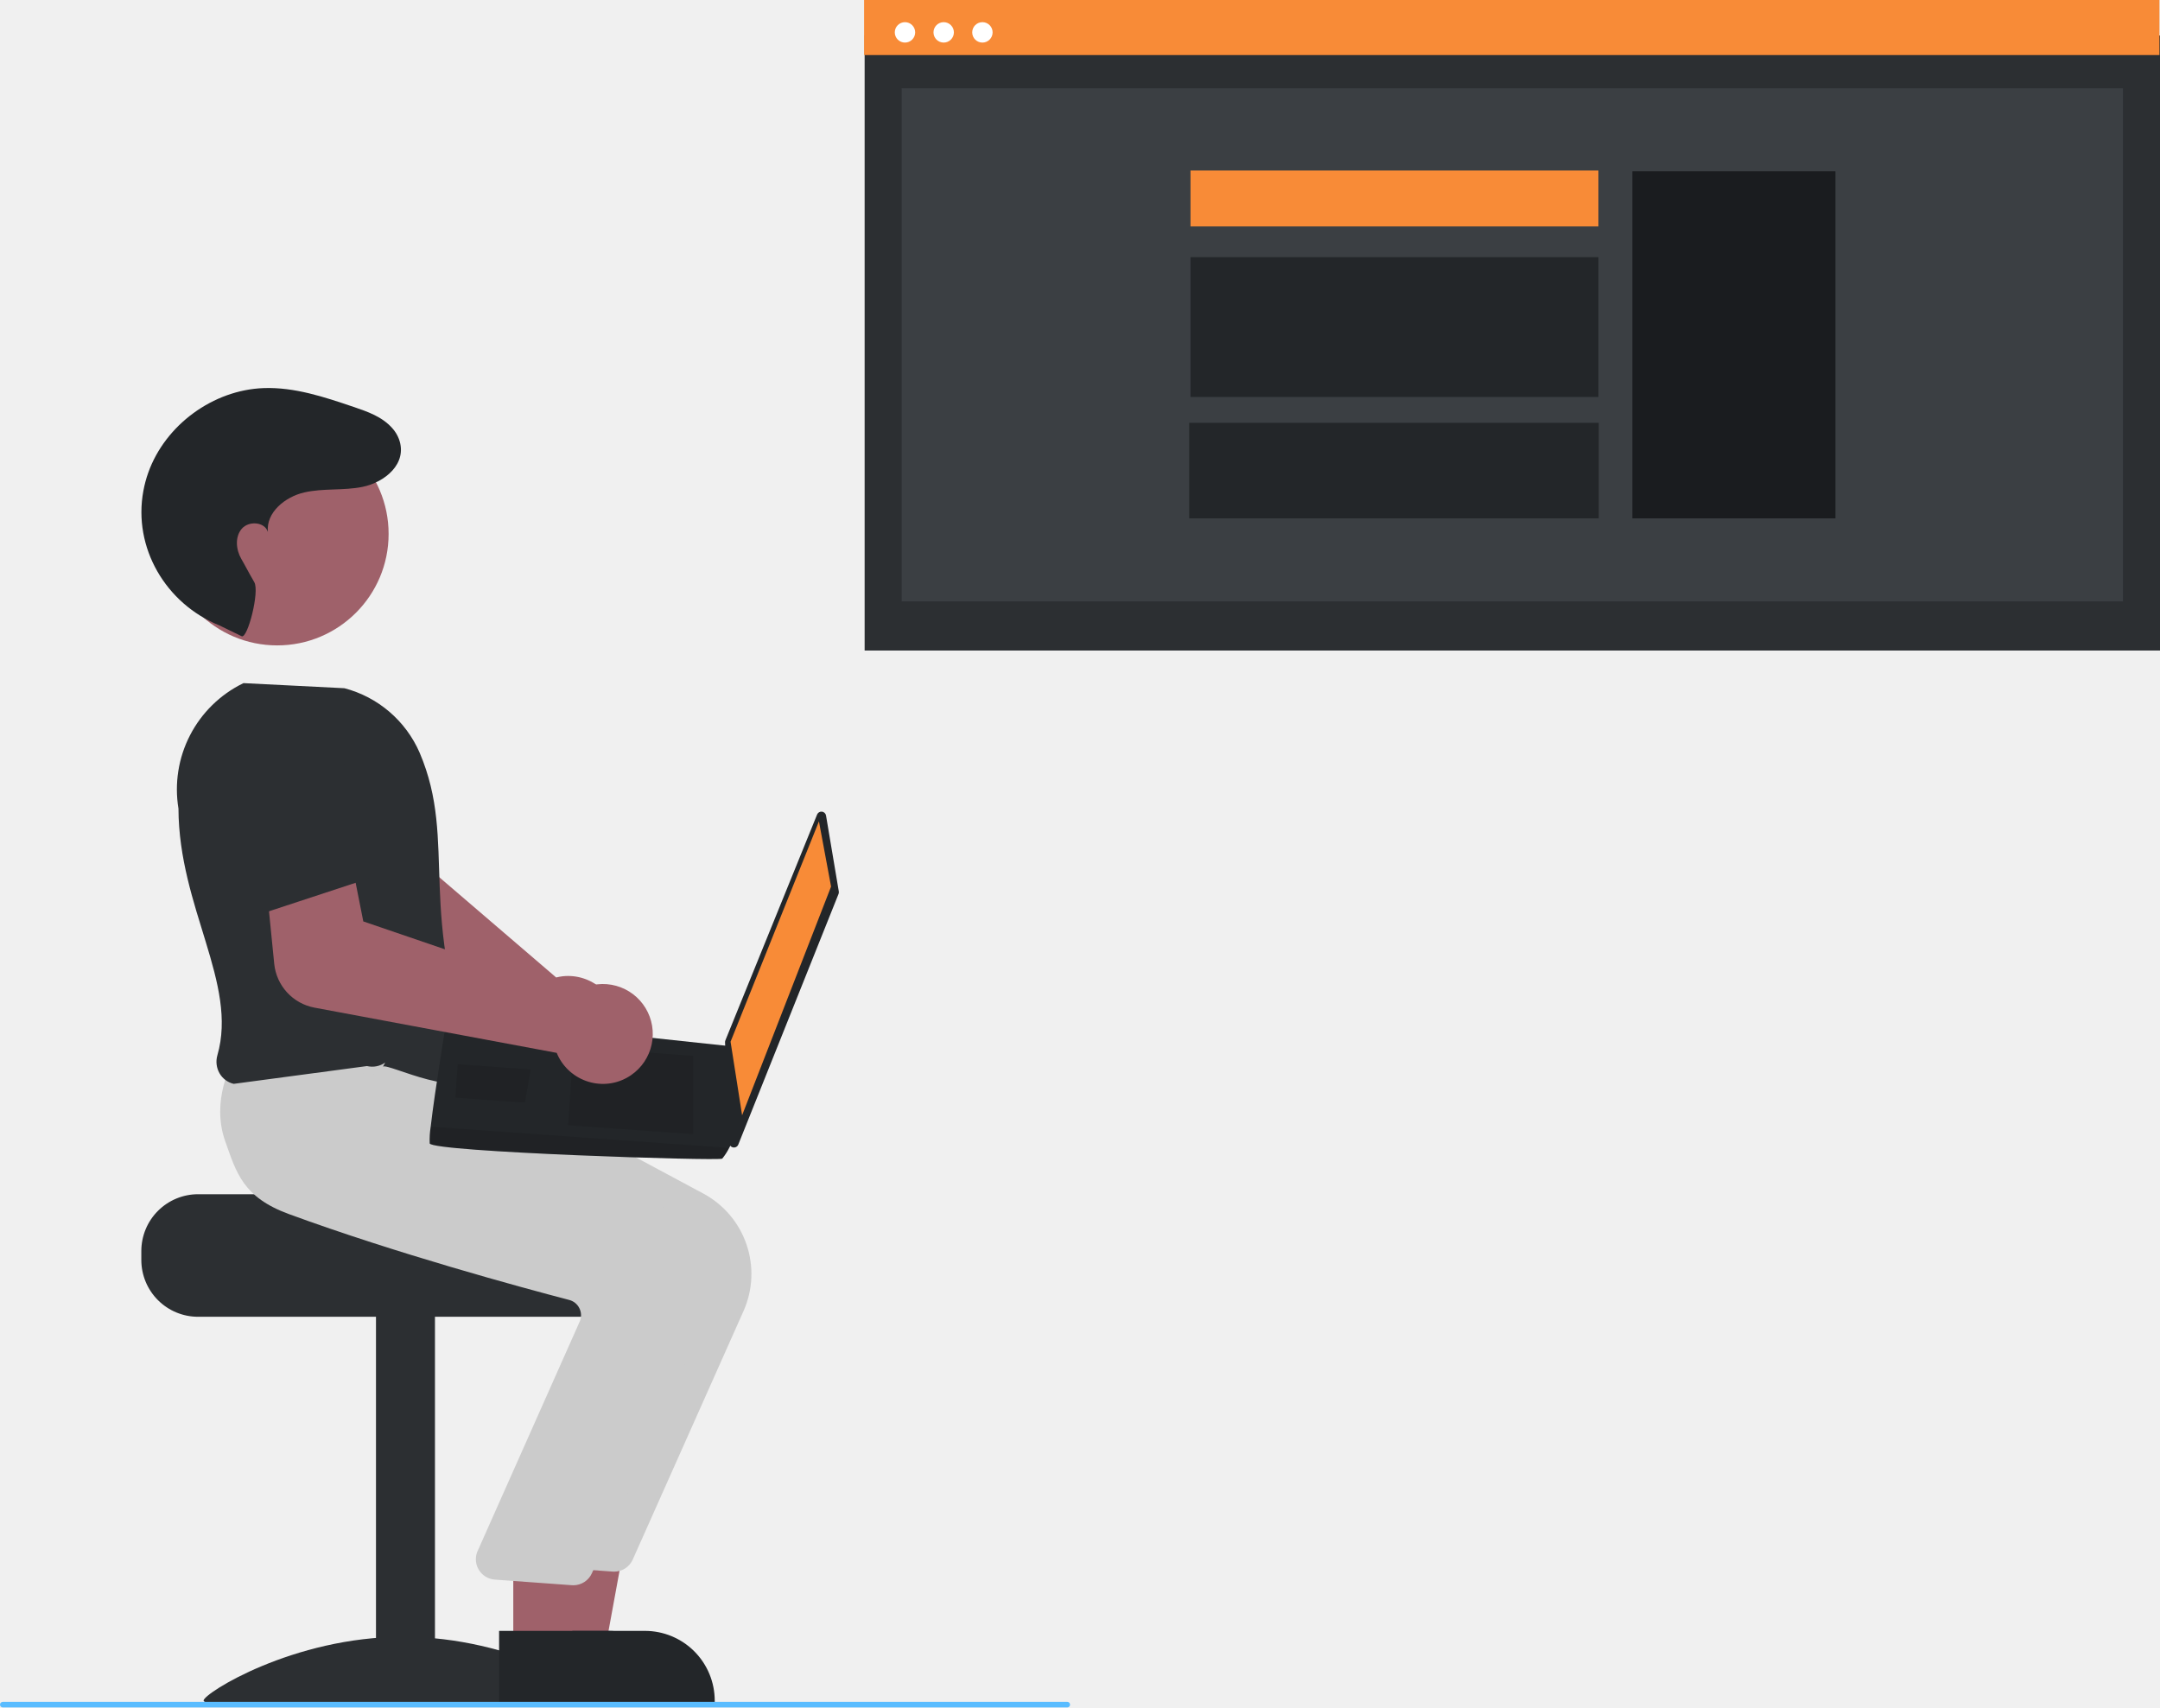
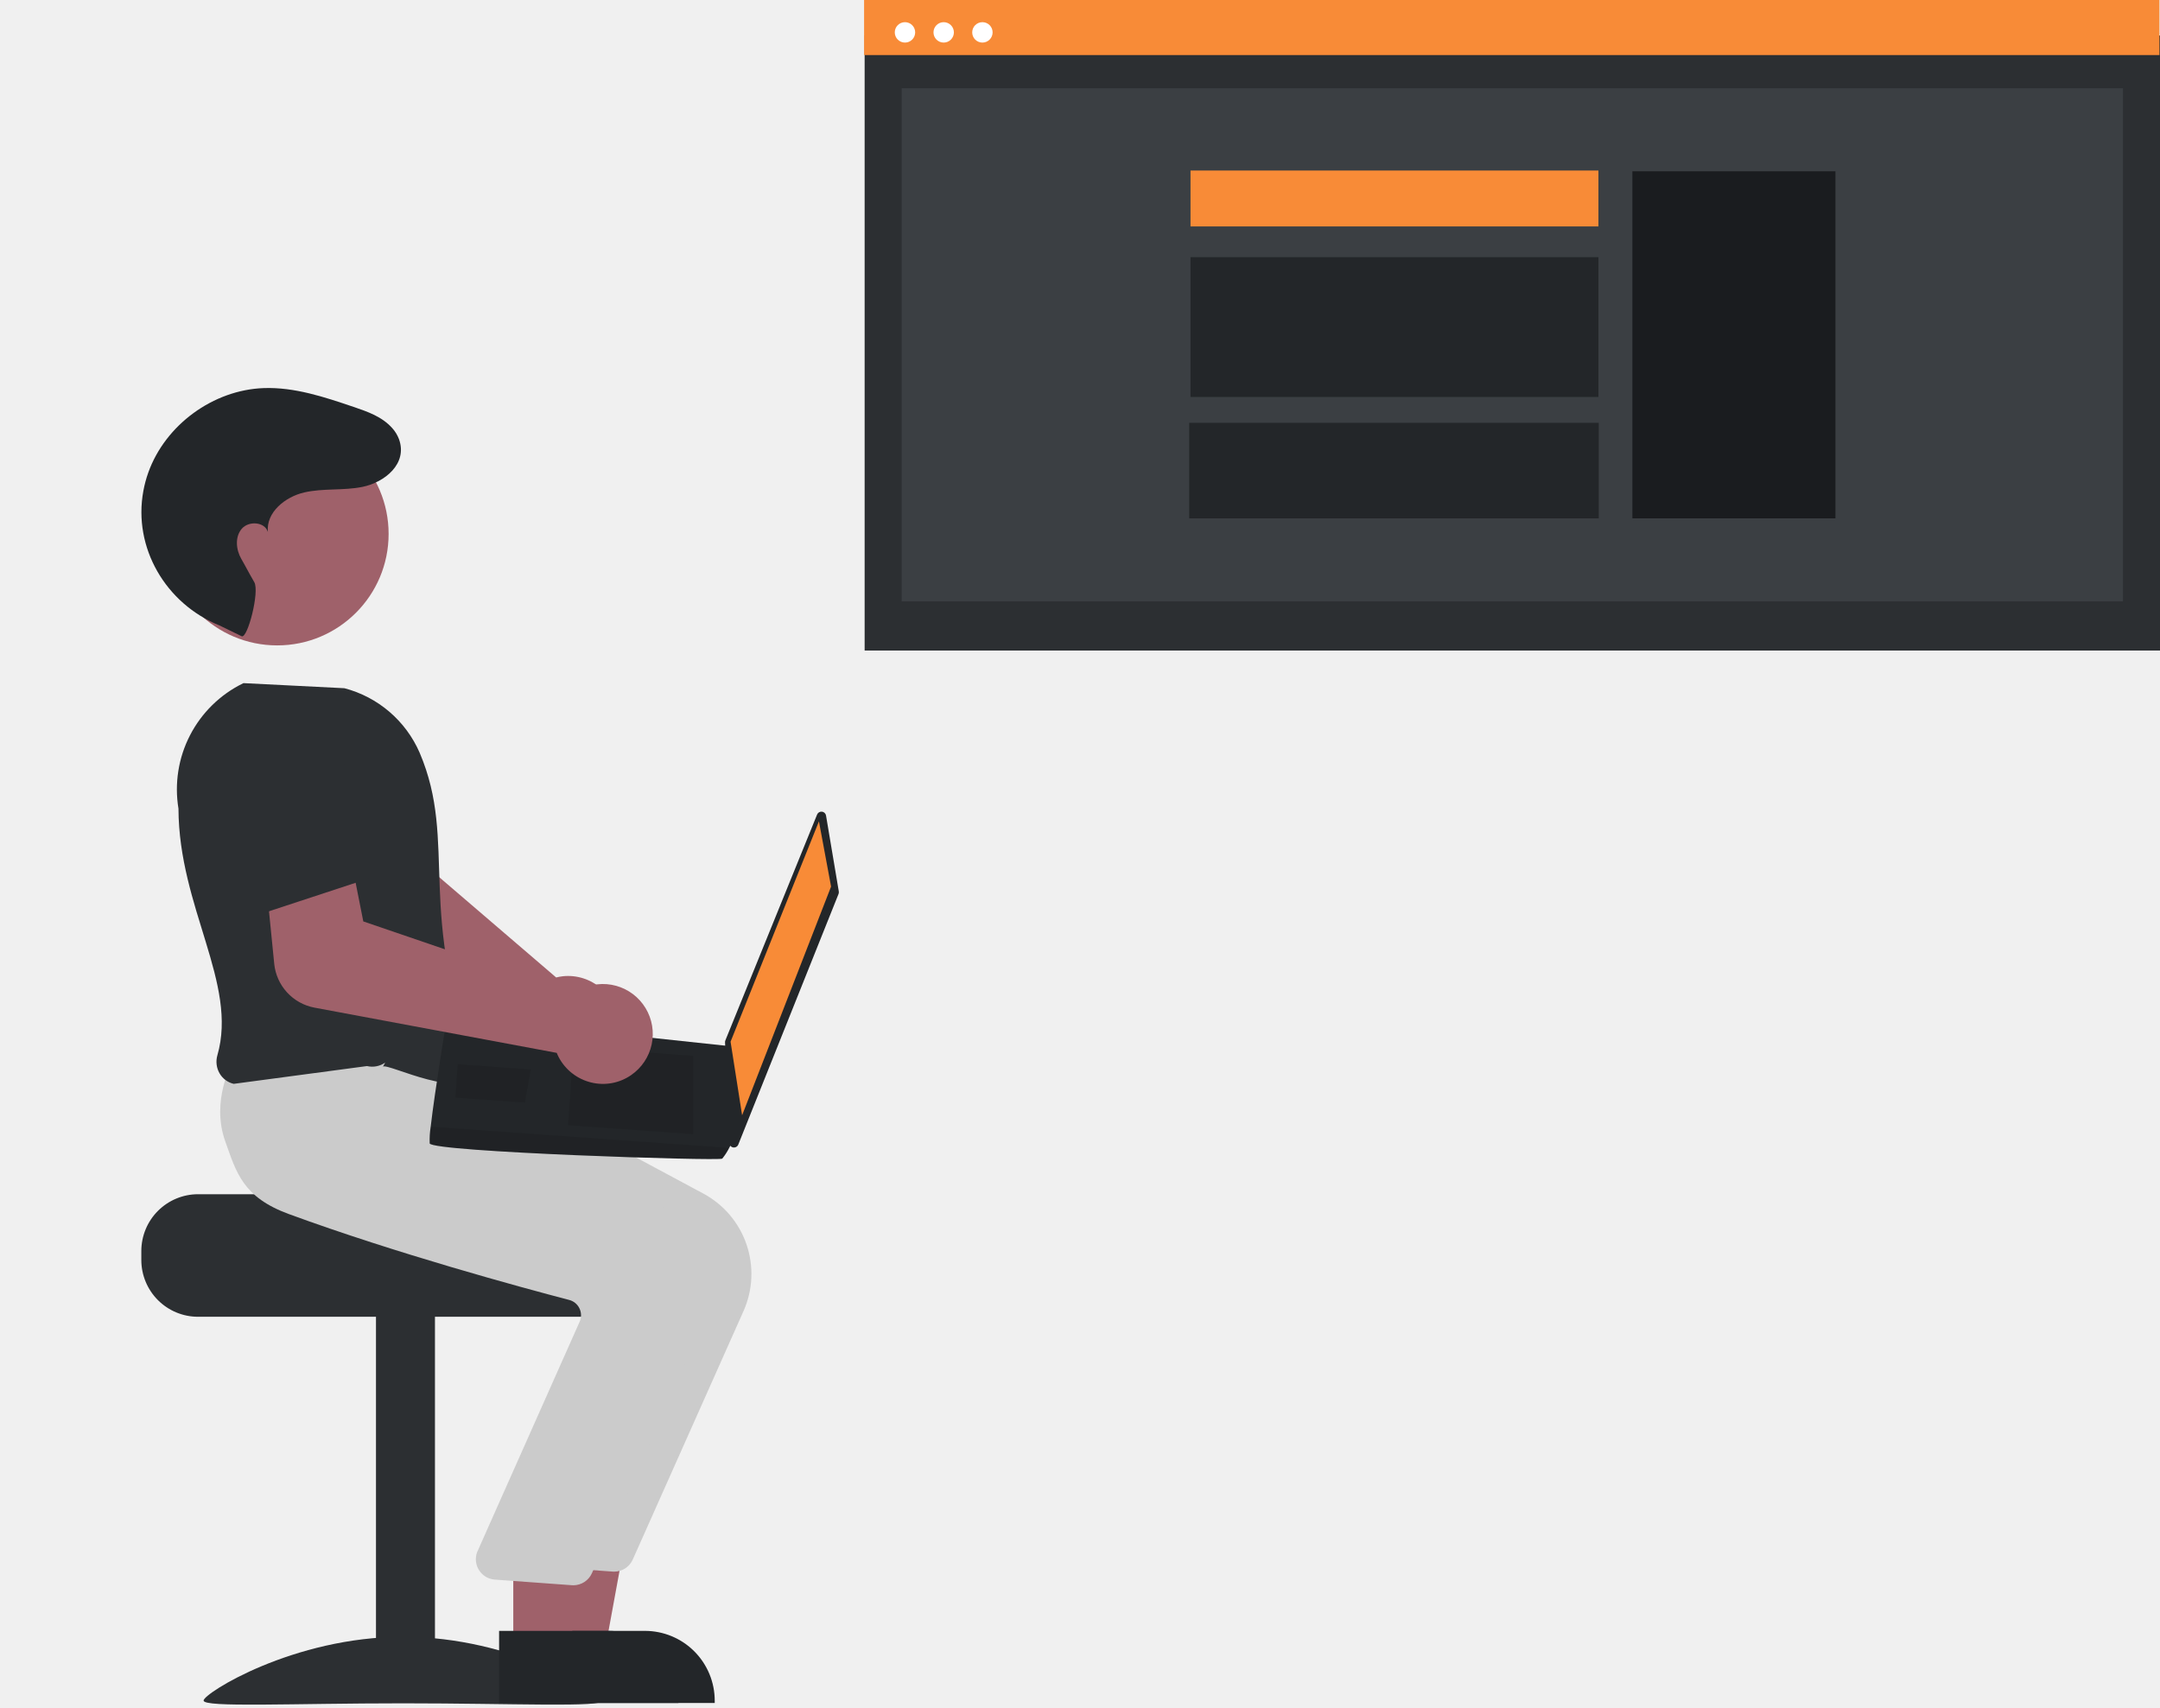
<svg xmlns="http://www.w3.org/2000/svg" width="592" height="468" viewBox="0 0 592 468" fill="none">
  <g clip-path="url(#clip0_16_108)">
    <path d="M592 9.739H236.974V178.308H592V9.739Z" fill="#2C2F32" />
    <path d="M581.848 24.194H247.126V164.837H581.848V24.194Z" fill="#3B3F43" />
    <path d="M591.849 0H236.823V15.092H591.849V0Z" fill="#F88B37" />
    <path d="M248.031 11.672C249.575 11.672 250.827 10.419 250.827 8.874C250.827 7.33 249.575 6.077 248.031 6.077C246.487 6.077 245.236 7.33 245.236 8.874C245.236 10.419 246.487 11.672 248.031 11.672Z" fill="white" />
    <path d="M258.642 11.672C260.186 11.672 261.437 10.419 261.437 8.874C261.437 7.33 260.186 6.077 258.642 6.077C257.098 6.077 255.846 7.33 255.846 8.874C255.846 10.419 257.098 11.672 258.642 11.672Z" fill="white" />
    <path d="M269.253 11.672C270.797 11.672 272.049 10.419 272.049 8.874C272.049 7.33 270.797 6.077 269.253 6.077C267.709 6.077 266.458 7.33 266.458 8.874C266.458 10.419 267.709 11.672 269.253 11.672Z" fill="white" />
    <path d="M503.047 46.952H447.397V142.08H503.047V46.952Z" fill="#1A1C1F" />
    <path d="M438.087 46.739H326.289V62.063H438.087V46.739Z" fill="#F88B37" />
    <path d="M438.087 70.491H326.289V108.802H438.087V70.491Z" fill="#232629" />
    <path d="M438.177 115.894H325.927V142.079H438.177V115.894Z" fill="#232629" />
    <path d="M169.383 281.274C169.393 279.346 168.997 277.437 168.219 275.673C167.441 273.908 166.299 272.328 164.869 271.036C163.438 269.744 161.75 268.769 159.917 268.175C158.083 267.58 156.145 267.381 154.229 267.588C153.623 267.657 153.022 267.768 152.431 267.92L106.132 228.209L108.898 213.287L86.078 205.887L79.198 229.801C78.384 232.671 78.516 235.727 79.576 238.516C80.635 241.304 82.565 243.677 85.079 245.281L142.035 281.327C142.035 281.776 142.059 282.224 142.105 282.67C142.313 284.587 142.924 286.439 143.897 288.104C144.87 289.769 146.183 291.209 147.752 292.33C149.32 293.452 151.107 294.229 152.996 294.611C154.886 294.993 156.834 294.971 158.715 294.547C159.261 294.426 159.8 294.27 160.327 294.081C162.963 293.128 165.244 291.389 166.863 289.1C168.482 286.81 169.361 284.079 169.383 281.274Z" fill="#9F616A" />
    <path d="M54.277 327.329H113.972C113.972 329.046 175.495 330.44 175.495 330.44C176.461 331.167 177.341 332.002 178.118 332.928C180.455 335.717 181.732 339.242 181.725 342.881V345.37C181.723 349.494 180.085 353.449 177.171 356.365C174.256 359.281 170.304 360.92 166.182 360.921H54.277C50.156 360.918 46.204 359.278 43.29 356.362C40.376 353.447 38.738 349.493 38.734 345.37V342.881C38.74 338.758 40.379 334.806 43.293 331.891C46.206 328.975 50.156 327.335 54.277 327.329Z" fill="#2C2F32" />
    <path d="M119.211 360.304H103.047V464.813H119.211V360.304Z" fill="#2C2F32" />
    <path d="M165.217 466.113C165.217 468.07 140.723 466.87 110.507 466.87C80.292 466.87 55.798 468.07 55.798 466.113C55.798 464.156 80.292 448.639 110.507 448.639C140.723 448.639 165.217 464.156 165.217 466.113Z" fill="#2C2F32" />
    <path d="M150.625 451.996L165.868 451.994L173.12 412.434L150.622 412.435L150.625 451.996Z" fill="#9F616A" />
    <path d="M146.737 466.781L195.889 466.779V466.157C195.889 463.643 195.394 461.154 194.433 458.831C193.472 456.509 192.062 454.399 190.286 452.621C188.509 450.843 186.401 449.433 184.079 448.471C181.758 447.509 179.271 447.014 176.758 447.014H176.756L146.736 447.015L146.737 466.781Z" fill="#232629" />
    <path d="M173.424 427.463L203.814 359.274C206.351 353.527 206.632 347.034 204.6 341.089C202.568 335.144 198.372 330.183 192.849 327.194L126.932 291.826L96.853 289.266L69.107 286.742L68.907 287.081C68.651 287.514 62.686 297.824 66.718 309.13C69.777 317.705 77.733 324.403 90.366 329.039C119.852 339.857 153.915 349.103 167.191 352.576C167.778 352.726 168.326 352.999 168.8 353.376C169.274 353.753 169.662 354.227 169.94 354.765C170.219 355.297 170.384 355.881 170.426 356.481C170.468 357.08 170.386 357.682 170.184 358.247L141.951 421.718C141.656 422.523 141.55 423.385 141.641 424.237C141.732 425.09 142.017 425.91 142.474 426.635C142.932 427.36 143.55 427.97 144.28 428.418C145.011 428.866 145.835 429.14 146.688 429.219L167.784 430.756C167.963 430.773 168.141 430.782 168.319 430.782C169.399 430.781 170.456 430.468 171.362 429.879C172.268 429.29 172.985 428.451 173.424 427.463Z" fill="#CBCBCB" />
    <path d="M140.678 451.996L155.92 451.994L163.173 412.434L140.675 412.435L140.678 451.996Z" fill="#9F616A" />
    <path d="M136.79 466.781L185.942 466.779V466.157C185.942 463.643 185.447 461.154 184.486 458.831C183.524 456.509 182.115 454.399 180.339 452.621C178.562 450.843 176.453 449.433 174.132 448.471C171.811 447.509 169.324 447.014 166.811 447.014H166.809L136.789 447.015L136.79 466.781Z" fill="#232629" />
    <path d="M162.234 431.196L192.624 363.006C195.161 357.259 195.441 350.766 193.409 344.821C191.377 338.876 187.182 333.915 181.659 330.927L115.742 295.558L85.663 292.998L63.931 291.112L63.934 290.814C63.678 291.246 57.712 301.557 61.745 312.862C64.803 321.438 66.543 328.136 79.175 332.771C108.662 343.589 142.724 352.836 156 356.308C156.587 356.458 157.135 356.731 157.609 357.108C158.083 357.486 158.472 357.959 158.75 358.498C159.028 359.03 159.194 359.614 159.236 360.213C159.278 360.812 159.196 361.414 158.994 361.98L130.761 425.45C130.466 426.255 130.36 427.117 130.45 427.97C130.541 428.822 130.826 429.642 131.284 430.367C131.742 431.092 132.359 431.702 133.09 432.15C133.82 432.598 134.644 432.872 135.497 432.951L156.593 434.488C156.772 434.505 156.951 434.514 157.128 434.514C158.209 434.514 159.266 434.2 160.172 433.611C161.078 433.022 161.794 432.183 162.234 431.196Z" fill="#CBCBCB" />
    <path d="M104.963 292.356C106.42 291.325 127.344 302.309 131.074 293.6C113.666 250.055 125.662 231.251 114.999 206.28C113.121 201.973 110.292 198.148 106.724 195.092C103.156 192.036 98.943 189.83 94.4 188.638L66.735 187.241L66.592 187.31C60.349 190.369 55.258 195.361 52.073 201.543C48.888 207.726 47.78 214.771 48.911 221.634C49.01 248.81 65.26 269.538 59.578 289.249C59.34 290.073 59.27 290.937 59.374 291.789C59.477 292.64 59.751 293.462 60.18 294.205C60.595 294.924 61.153 295.549 61.82 296.043C62.486 296.537 63.246 296.889 64.054 297.078L100.583 292.202C101.436 292.405 102.323 292.424 103.184 292.258C104.045 292.091 104.861 291.742 105.577 291.235L104.963 292.356Z" fill="#2C2F32" />
    <path d="M75.968 176.901C92.834 176.901 106.507 163.22 106.507 146.343C106.507 129.467 92.834 115.786 75.968 115.786C59.101 115.786 45.428 129.467 45.428 146.343C45.428 163.22 59.101 176.901 75.968 176.901Z" fill="#9F616A" />
    <path d="M66.24 174.392C67.863 175.102 71.186 162.165 69.697 159.577C67.484 155.729 67.614 155.757 66.145 153.211C64.675 150.665 64.347 147.18 66.25 144.94C68.153 142.7 72.556 142.997 73.424 145.806C72.866 140.471 78.139 136.183 83.363 134.978C88.587 133.773 94.096 134.521 99.349 133.449C105.444 132.204 111.787 127.091 109.355 120.384C108.937 119.267 108.312 118.24 107.513 117.356C104.703 114.194 100.772 112.845 96.929 111.539C88.934 108.824 80.72 106.075 72.283 106.374C58.419 106.867 45.314 116.456 40.643 129.527C40.061 131.158 39.611 132.833 39.296 134.535C36.4 150.117 45.443 165.487 60.13 171.421L66.24 174.392Z" fill="#232629" />
    <path d="M226.393 223.531L229.895 244.338C229.934 244.57 229.908 244.808 229.821 245.027L202.346 313.719C202.237 313.991 202.038 314.218 201.783 314.361C201.527 314.504 201.231 314.555 200.942 314.506C200.653 314.457 200.39 314.31 200.197 314.09C200.003 313.87 199.891 313.59 199.879 313.298L198.715 285.693C198.707 285.51 198.739 285.327 198.808 285.157L223.944 223.262C224.049 223.003 224.236 222.786 224.475 222.644C224.714 222.501 224.993 222.44 225.27 222.471C225.547 222.501 225.807 222.621 226.009 222.812C226.212 223.004 226.346 223.256 226.393 223.531Z" fill="#232629" />
    <path d="M224.447 225.128L227.775 243.004L203.394 305.688L200.228 285.524L224.447 225.128Z" fill="#F88B37" />
    <path d="M117.773 313.4C118.373 315.743 197.134 318.28 197.951 317.571C198.684 316.663 199.319 315.68 199.845 314.638C200.671 313.163 201.435 311.684 201.435 311.684L200.14 286.76L122.555 278.463C122.555 278.463 119.123 299.262 118.045 308.818C117.802 310.332 117.711 311.867 117.773 313.4Z" fill="#232629" />
    <path opacity="0.1" d="M189.989 289.397L189.996 310.87L155.681 308.428L157.199 287.064L189.989 289.397Z" fill="black" />
    <path opacity="0.1" d="M145.273 293.117L145.48 293.091L143.86 302.219L124.796 300.863L125.446 291.706L145.273 293.117Z" fill="black" />
    <path opacity="0.1" d="M117.773 313.4C118.373 315.743 197.134 318.279 197.951 317.571C198.684 316.662 199.319 315.679 199.845 314.638L118.045 308.818C117.802 310.332 117.711 311.867 117.773 313.4Z" fill="black" />
    <path d="M86.148 276.181L152.586 288.587C152.752 289.003 152.939 289.411 153.148 289.808C154.05 291.507 155.3 292.997 156.816 294.182C158.332 295.366 160.08 296.218 161.947 296.683C163.821 297.154 165.774 297.22 167.676 296.875C169.577 296.53 171.383 295.783 172.972 294.684C175.852 292.706 177.866 289.701 178.602 286.285C179.338 282.868 178.74 279.3 176.931 276.31C175.122 273.321 172.239 271.137 168.873 270.207C165.506 269.276 161.912 269.669 158.826 271.306C158.288 271.594 157.771 271.92 157.279 272.28L99.572 252.555L96.619 237.668L72.682 239.253L75.162 264.208C75.463 267.12 76.695 269.858 78.674 272.015C80.652 274.171 83.273 275.632 86.148 276.181Z" fill="#9F616A" />
    <path d="M71.871 250.384L106.653 238.945L98.54 215.635C97.462 212.54 95.326 209.925 92.508 208.254C89.691 206.582 86.374 205.961 83.143 206.499C79.874 207.044 76.908 208.741 74.78 211.283C72.653 213.824 71.503 217.044 71.54 220.359L71.871 250.384Z" fill="#2C2F32" />
-     <path d="M292.51 468H0.766C0.563 468 0.368 467.92 0.224 467.776C0.081 467.632 0 467.437 0 467.234C0 467.031 0.081 466.836 0.224 466.692C0.368 466.548 0.563 466.468 0.766 466.468H292.51C292.714 466.468 292.908 466.548 293.052 466.692C293.195 466.836 293.276 467.031 293.276 467.234C293.276 467.437 293.195 467.632 293.052 467.776C292.908 467.92 292.714 468 292.51 468Z" fill="#59BCFF" />
  </g>
  <defs>
    <clipPath id="clip0_16_108">
      <rect width="592" height="468" fill="white" />
    </clipPath>
  </defs>
</svg>
